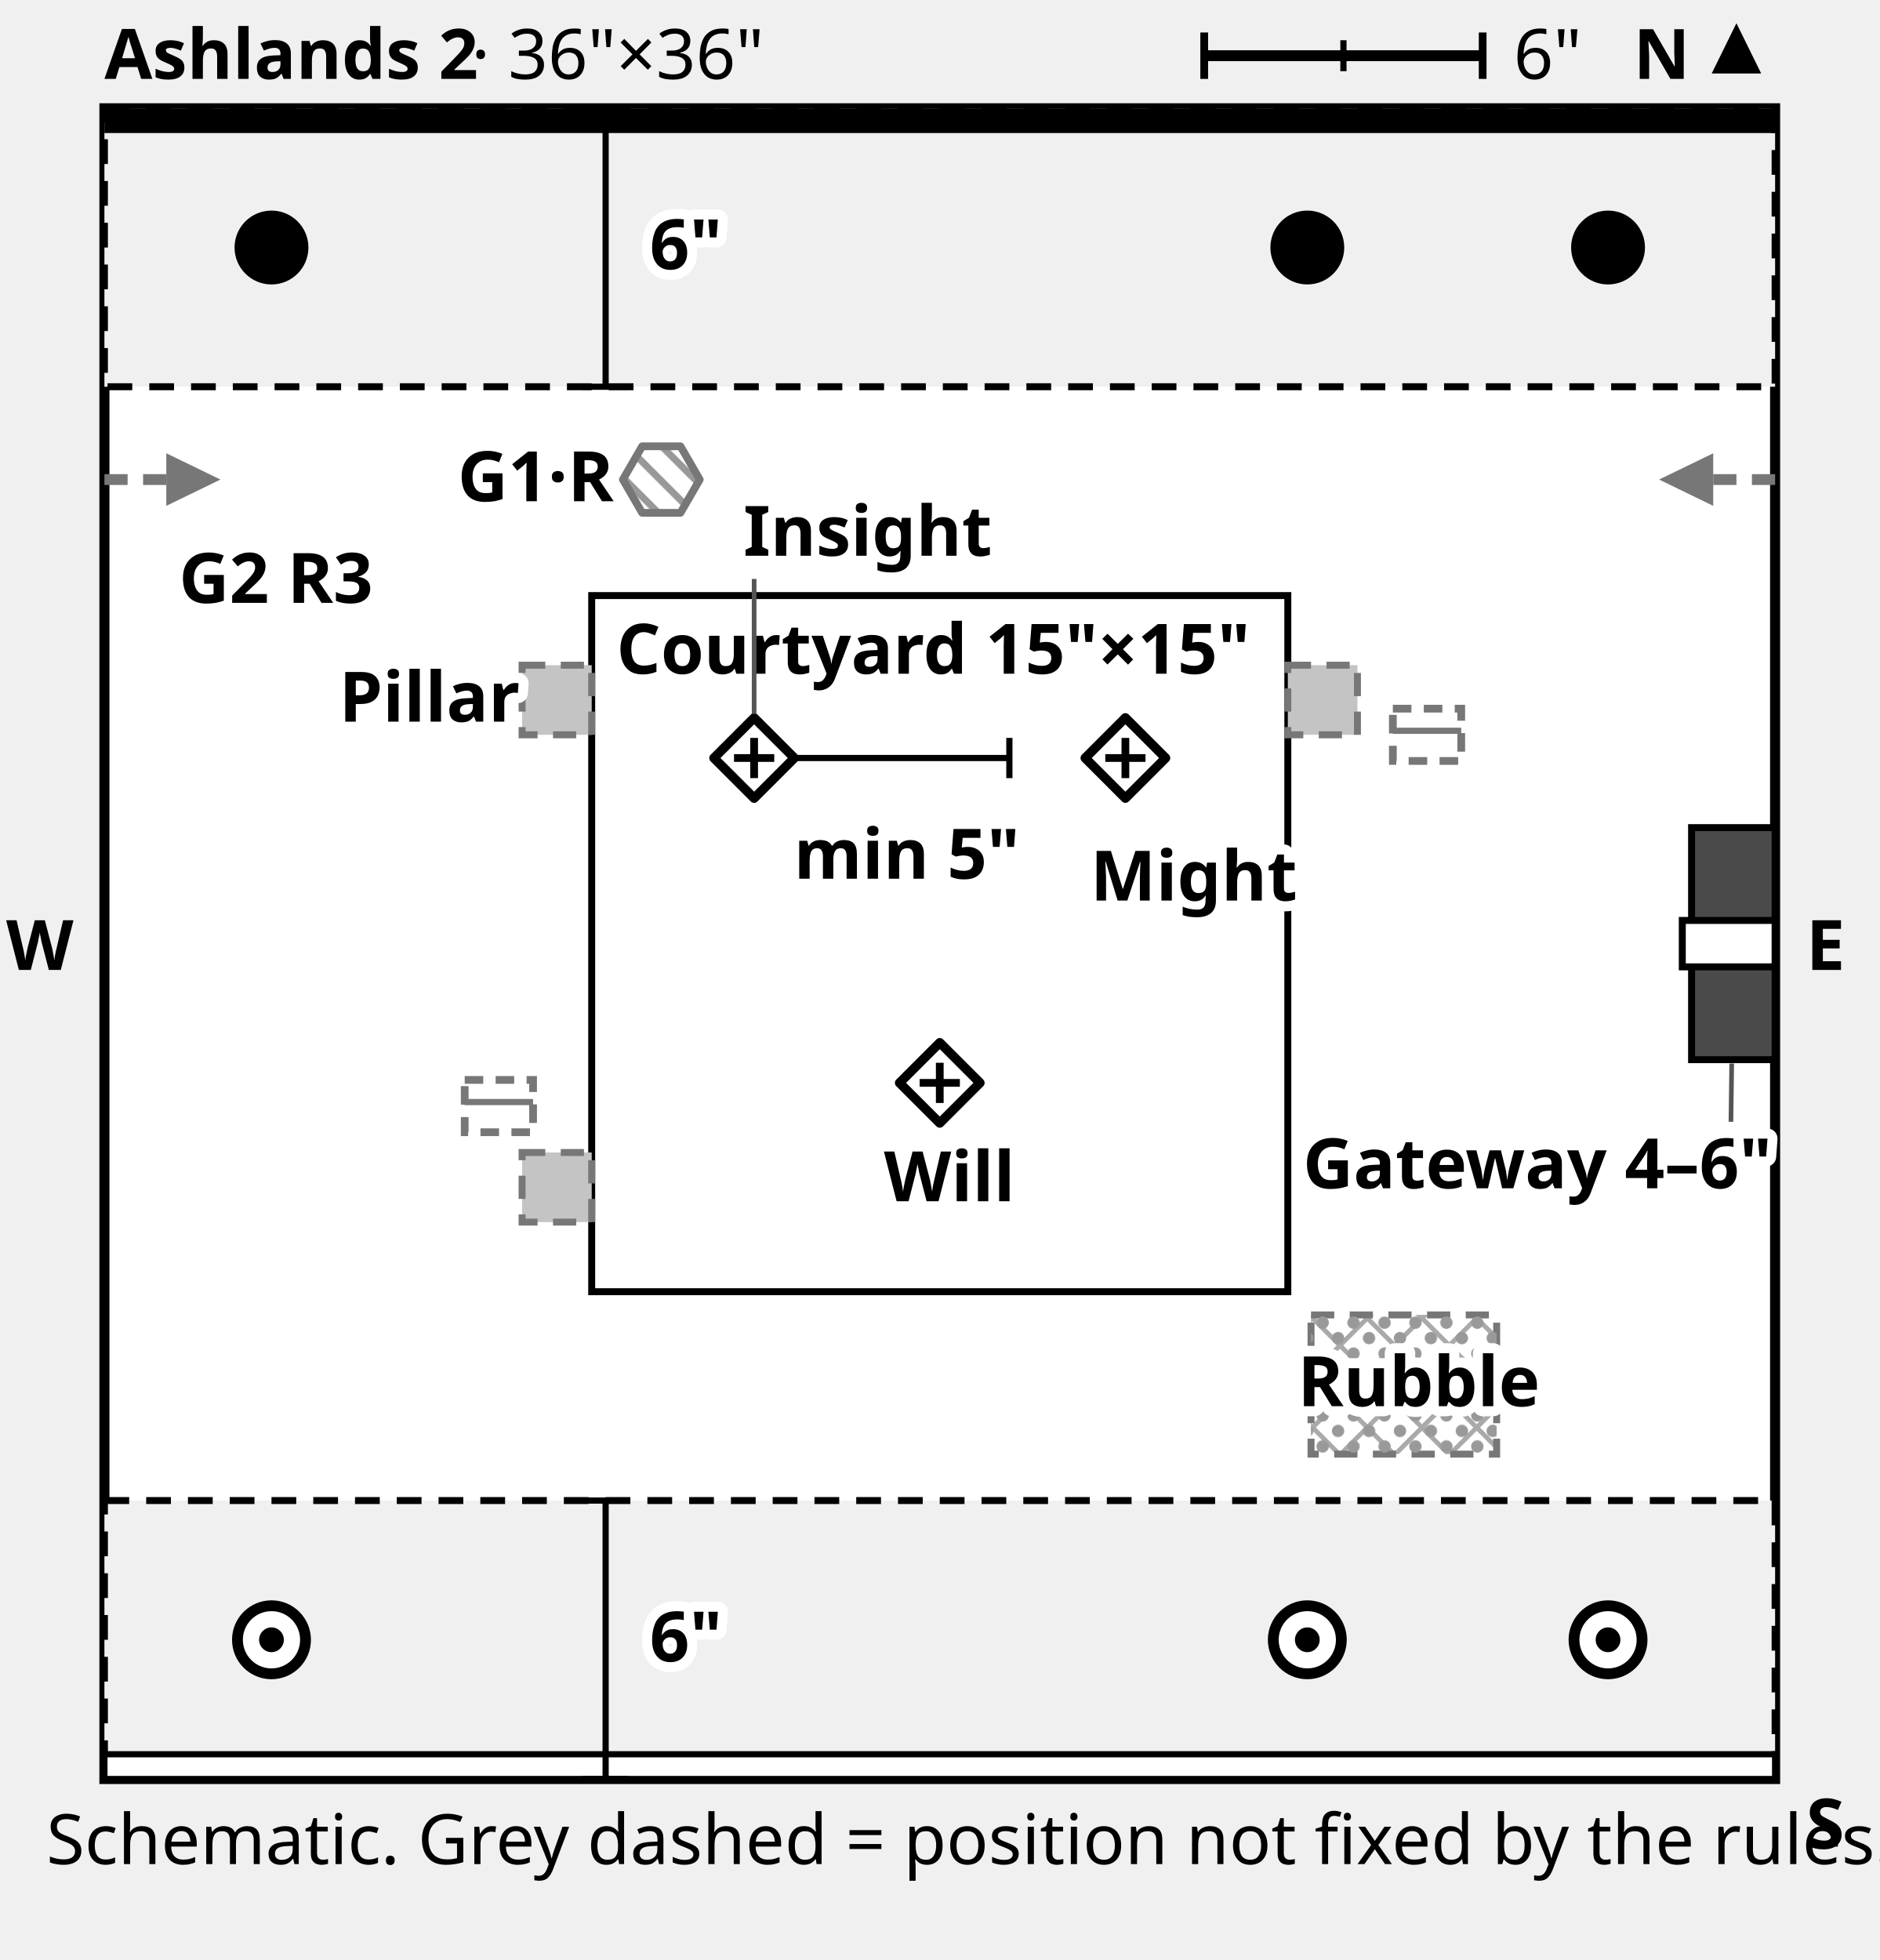
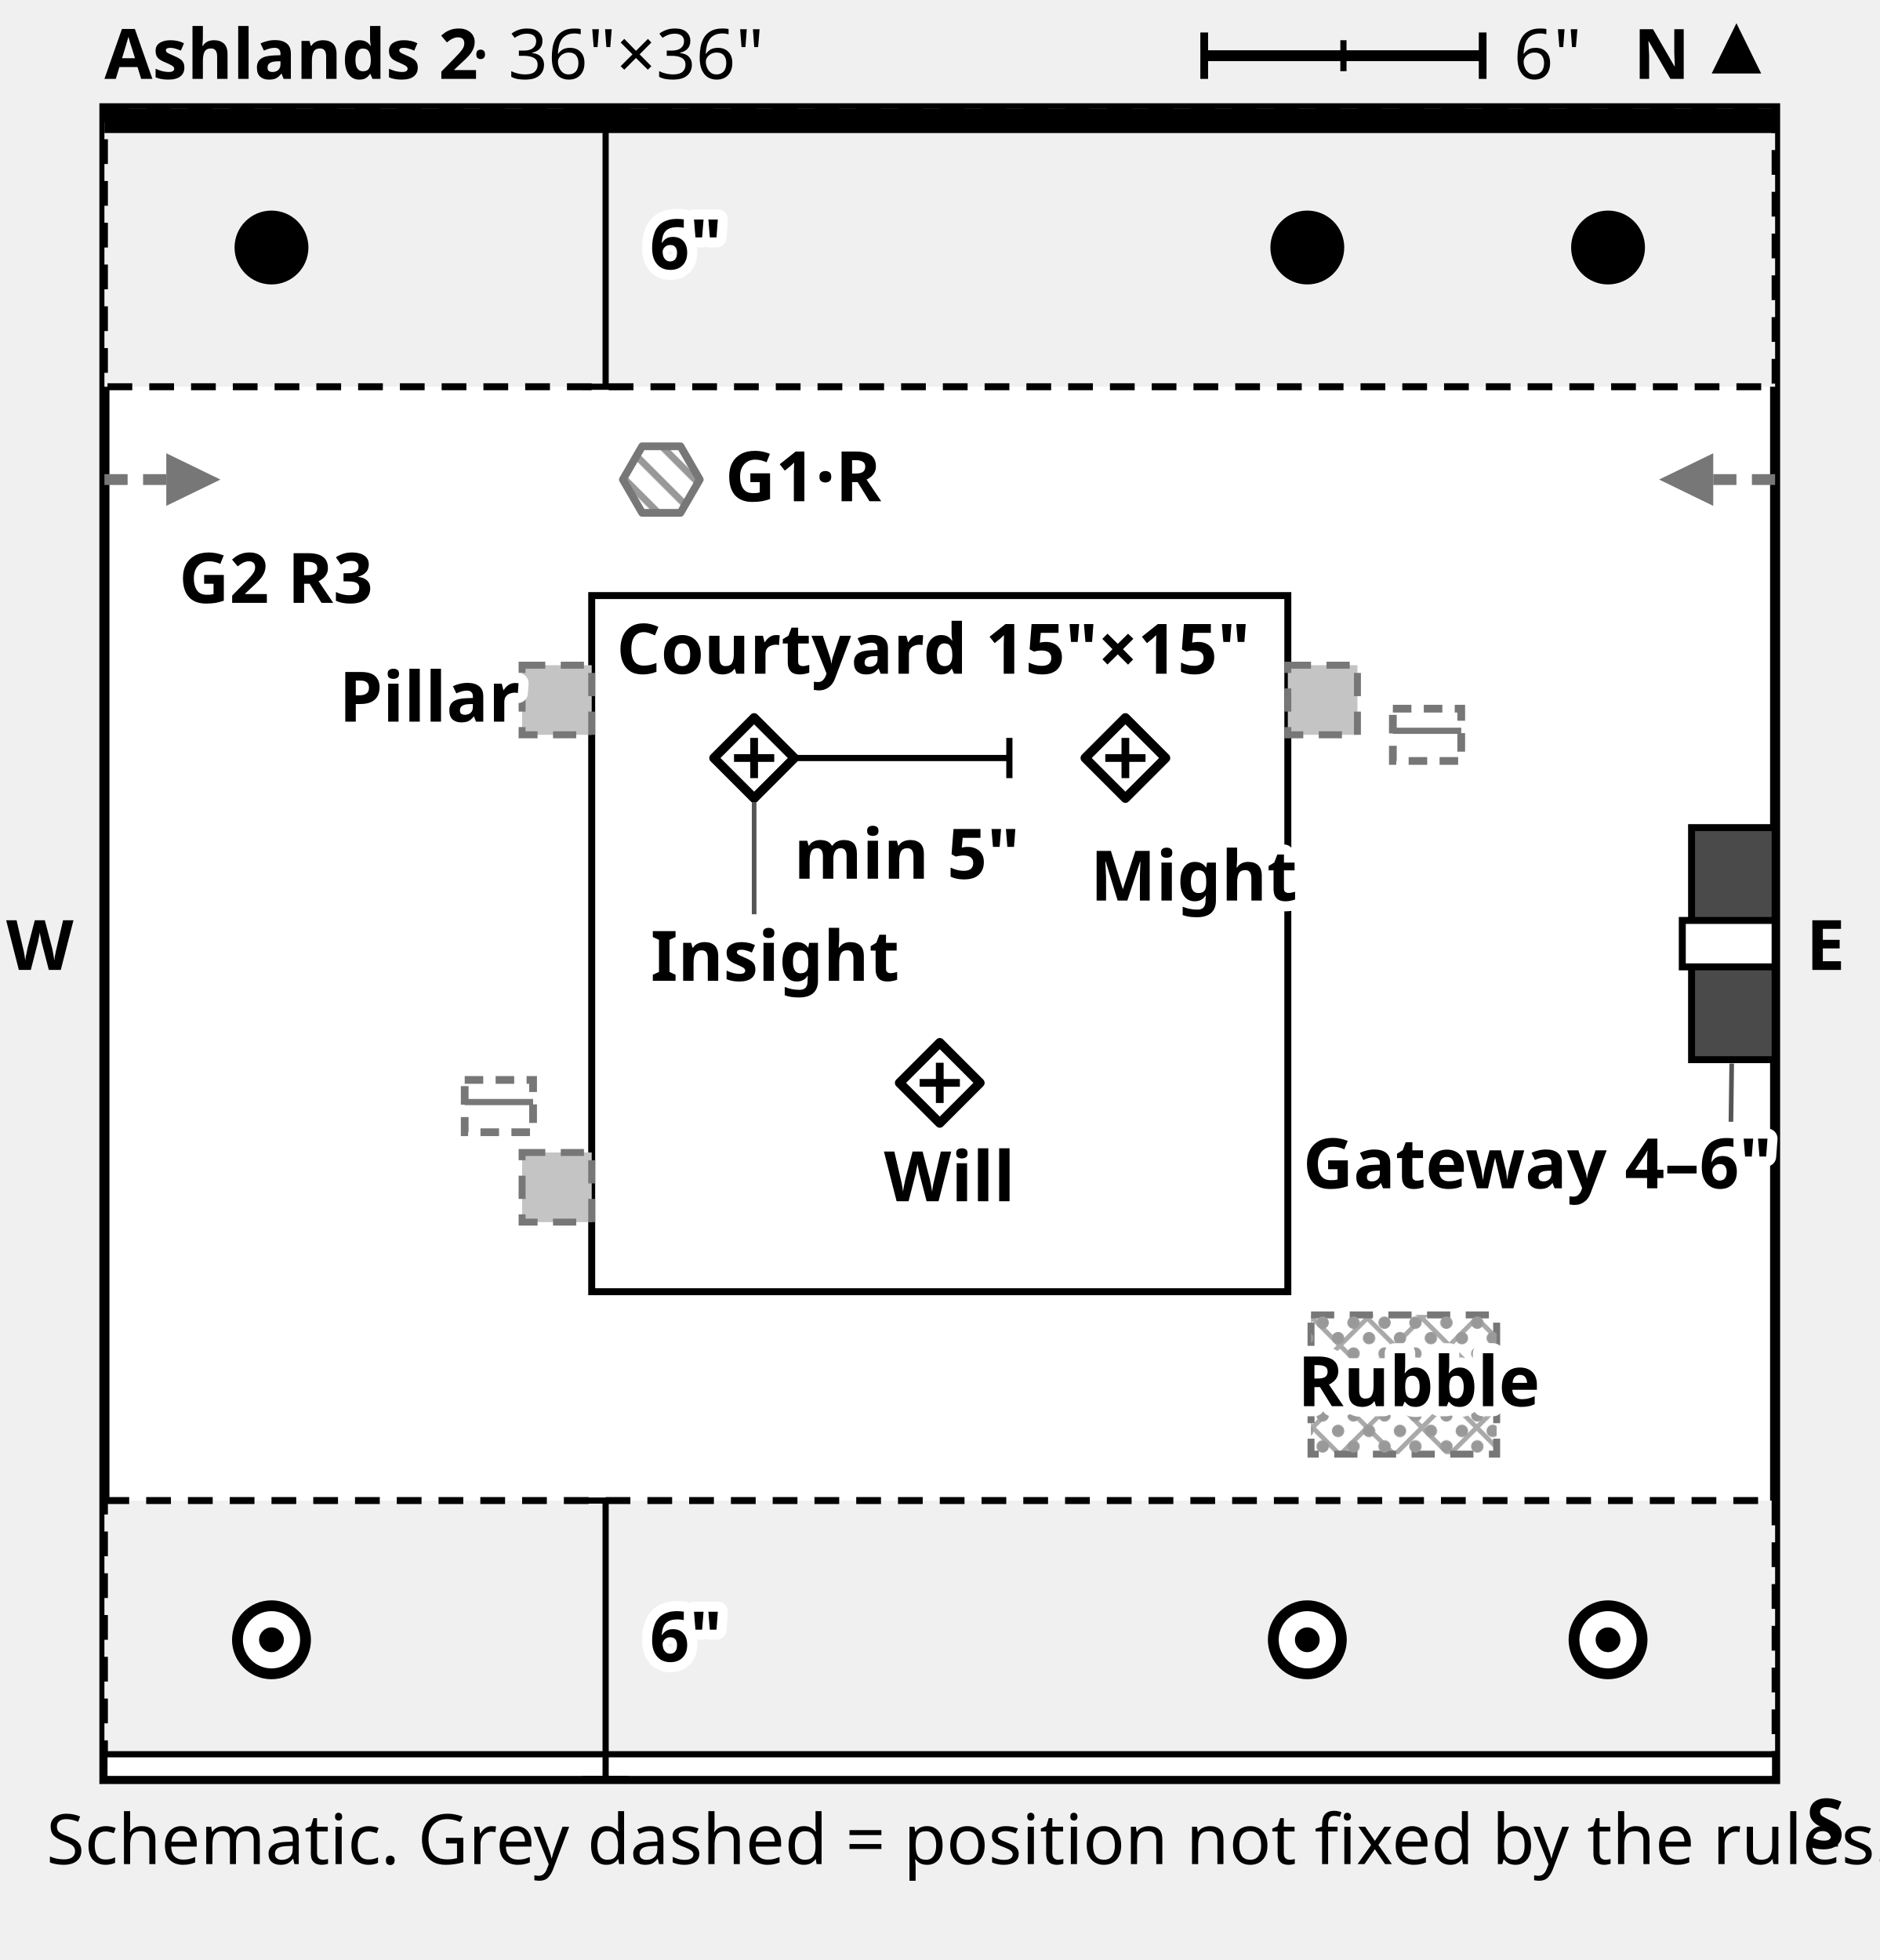
<svg xmlns="http://www.w3.org/2000/svg" width="243pt" height="253.4pt" viewBox="0 0 243 253.4">
  <defs>
    <pattern id="p-cover" width="5" height="5" patternUnits="userSpaceOnUse" patternTransform="rotate(45)">
      <rect width="5" height="5" fill="#fff" />
      <path d="M0 0.5H5M0.5 0V5" stroke="#444" stroke-width="0.7" fill="none" />
    </pattern>
    <pattern id="p-diff" width="4" height="4" patternUnits="userSpaceOnUse">
      <rect width="4" height="4" fill="#fff" />
      <circle cx="1" cy="1" r="0.75" fill="#222" />
      <circle cx="3" cy="3" r="0.75" fill="#222" />
    </pattern>
    <pattern id="p-imp" width="2.4" height="2.4" patternUnits="userSpaceOnUse" patternTransform="rotate(45)">
      <rect width="2.4" height="2.4" fill="#fff" />
      <path d="M0.4 0V2.4" stroke="#000" stroke-width="0.95" fill="none" />
    </pattern>
    <pattern id="p-mon" width="3.2" height="3.2" patternUnits="userSpaceOnUse" patternTransform="rotate(-45)">
      <rect width="3.2" height="3.2" fill="#fff" />
      <path d="M0.5 0V3.2" stroke="#000" stroke-width="1" fill="none" />
    </pattern>
    <pattern id="p-aoe" width="4" height="4" patternUnits="userSpaceOnUse" patternTransform="rotate(-45)">
      <rect width="4" height="4" fill="#fff" />
      <path d="M0.5 0V4" stroke="#777" stroke-width="1.4" fill="none" />
    </pattern>
  </defs>
  <defs>
    <pattern id="p-cover-l" width="5" height="5" patternUnits="userSpaceOnUse" patternTransform="rotate(45)">
      <rect width="5" height="5" fill="#fff" />
      <path d="M0 0.5H5M0.5 0V5" stroke="#aaa" stroke-width="0.6" fill="none" />
    </pattern>
    <pattern id="p-diff-l" width="4" height="4" patternUnits="userSpaceOnUse">
      <rect width="4" height="4" fill="#fff" />
      <circle cx="1" cy="1" r="0.7" fill="#999" />
      <circle cx="3" cy="3" r="0.7" fill="#999" />
    </pattern>
    <pattern id="p-imp-l" width="2.6" height="2.6" patternUnits="userSpaceOnUse" patternTransform="rotate(45)">
      <rect width="2.6" height="2.6" fill="#fff" />
      <path d="M0.4 0V2.6" stroke="#aaa" stroke-width="0.8" fill="none" />
    </pattern>
    <pattern id="p-mon-l" width="3.2" height="3.2" patternUnits="userSpaceOnUse" patternTransform="rotate(-45)">
      <rect width="3.2" height="3.2" fill="#fff" />
      <path d="M0.5 0V3.2" stroke="#999" stroke-width="0.9" fill="none" />
    </pattern>
    <pattern id="p-water" width="6" height="4" patternUnits="userSpaceOnUse">
      <rect width="6" height="4" fill="#fff" />
      <path d="M0 2.2Q1.5 0.4 3 2.2T6 2.2" stroke="#333" stroke-width="0.8" fill="none" />
    </pattern>
    <pattern id="p-water-l" width="6" height="4" patternUnits="userSpaceOnUse">
      <rect width="6" height="4" fill="#fff" />
      <path d="M0 2.2Q1.5 0.4 3 2.2T6 2.2" stroke="#aaa" stroke-width="0.8" fill="none" />
    </pattern>
    <pattern id="p-slip" width="6" height="6" patternUnits="userSpaceOnUse" patternTransform="rotate(-30)">
      <rect width="6" height="6" fill="#fff" />
      <path d="M0.5 1.5H3.5M3.5 4.5H5.5" stroke="#333" stroke-width="0.9" fill="none" />
    </pattern>
    <pattern id="p-slip-l" width="6" height="6" patternUnits="userSpaceOnUse" patternTransform="rotate(-30)">
      <rect width="6" height="6" fill="#fff" />
      <path d="M0.5 1.5H3.5M3.5 4.5H5.5" stroke="#aaa" stroke-width="0.9" fill="none" />
    </pattern>
    <pattern id="p-dark" width="4" height="4" patternUnits="userSpaceOnUse">
      <rect width="4" height="4" fill="#d9d9d9" />
      <path d="M0 4L4 0" stroke="#fff" stroke-width="0.9" fill="none" />
    </pattern>
    <pattern id="p-diffo" width="4" height="4" patternUnits="userSpaceOnUse">
      <circle cx="1" cy="1" r="0.8" fill="#222" />
      <circle cx="3" cy="3" r="0.8" fill="#222" />
    </pattern>
    <pattern id="p-diffo-l" width="4" height="4" patternUnits="userSpaceOnUse">
      <circle cx="1" cy="1" r="0.8" fill="#999" />
      <circle cx="3" cy="3" r="0.8" fill="#999" />
    </pattern>
    <pattern id="p-chasm" width="6" height="6" patternUnits="userSpaceOnUse">
      <rect width="6" height="6" fill="#d4d4d4" />
      <path d="M1.5 0V6M4.5 0V6" stroke="#333" stroke-width="1.1" stroke-dasharray="2.6 1.6" fill="none" />
    </pattern>
    <pattern id="p-chasm-l" width="6" height="6" patternUnits="userSpaceOnUse">
      <rect width="6" height="6" fill="#efefef" />
      <path d="M1.5 0V6M4.5 0V6" stroke="#aaa" stroke-width="1.1" stroke-dasharray="2.6 1.6" fill="none" />
    </pattern>
    <clipPath id="bclip">
      <rect x="13.5" y="14" width="216" height="216" />
    </clipPath>
  </defs>
  <rect x="13.5" y="14" width="216" height="216" fill="#fff" stroke="#000" stroke-width="1.3" />
  <g data-glyph="zone-A">
    <rect x="13.5" y="14" width="216" height="36" fill="#f0f0f0" stroke="#000" stroke-width="0.9" stroke-dasharray="3.2 2.2" />
    <rect x="13.5" y="14" width="216" height="3.2" fill="#000" />
  </g>
  <g data-glyph="dim">
    <line x1="78.3" y1="14" x2="78.3" y2="50" stroke="#000" stroke-width="0.8" stroke-linecap="butt" />
    <line x1="81.3" y1="14" x2="75.3" y2="14" stroke="#000" stroke-width="0.8" stroke-linecap="butt" />
    <line x1="81.3" y1="50" x2="75.3" y2="50" stroke="#000" stroke-width="0.8" stroke-linecap="butt" />
  </g>
  <g data-glyph="zone-B">
    <rect x="13.5" y="194" width="216" height="36" fill="#f0f0f0" stroke="#000" stroke-width="0.9" stroke-dasharray="3.2 2.2" />
    <rect x="13.5" y="226.8" width="216" height="3.2" fill="#fff" stroke="#000" stroke-width="0.8" />
  </g>
  <g data-glyph="dim">
    <line x1="78.3" y1="194" x2="78.3" y2="230" stroke="#000" stroke-width="0.8" stroke-linecap="butt" />
    <line x1="81.3" y1="194" x2="75.3" y2="194" stroke="#000" stroke-width="0.8" stroke-linecap="butt" />
    <line x1="81.3" y1="230" x2="75.3" y2="230" stroke="#000" stroke-width="0.8" stroke-linecap="butt" />
  </g>
  <g data-glyph="ter-open">
    <rect x="76.5" y="77" width="90" height="90" fill="none" stroke="#000" stroke-width="0.9" />
  </g>
  <g data-glyph="ter-blocking">
    <rect x="218.7" y="107" width="10.8" height="30" fill="#4a4a4a" stroke="#000" stroke-width="0.9" />
  </g>
  <g data-glyph="ter-open">
    <rect x="217.5" y="119" width="12" height="6" fill="#fff" stroke="#000" stroke-width="0.9" />
  </g>
  <g data-glyph="ter-blocking" data-state="illus">
    <rect x="67.5" y="86" width="9" height="9" fill="#c4c4c4" stroke="#777" stroke-width="0.9" stroke-dasharray="3 2" />
  </g>
  <g data-glyph="ter-blocking" data-state="illus">
    <rect x="166.5" y="86" width="9" height="9" fill="#c4c4c4" stroke="#777" stroke-width="0.9" stroke-dasharray="3 2" />
  </g>
  <g data-glyph="ter-blocking" data-state="illus">
    <rect x="67.5" y="149" width="9" height="9" fill="#c4c4c4" stroke="#777" stroke-width="0.9" stroke-dasharray="3 2" />
  </g>
  <g data-glyph="ter-coverdiff" data-state="illus">
    <rect x="169.5" y="170" width="24" height="18" fill="url(#p-cover-l)" stroke="#777" stroke-width="0.9" stroke-dasharray="3 2" />
    <rect x="169.5" y="170" width="24" height="18" fill="url(#p-diffo-l)" />
  </g>
  <g data-glyph="dim">
    <line x1="100.5" y1="98" x2="130.5" y2="98" stroke="#000" stroke-width="0.8" stroke-linecap="butt" />
    <line x1="100.5" y1="95.4" x2="100.5" y2="100.6" stroke="#000" stroke-width="0.8" stroke-linecap="butt" />
    <line x1="130.5" y1="95.4" x2="130.5" y2="100.6" stroke="#000" stroke-width="0.8" stroke-linecap="butt" />
  </g>
  <g data-glyph="obj">
    <polygon points="97.5,92.8 102.7,98 97.5,103.2 92.3,98" fill="#fff" stroke="#000" stroke-width="1.2" stroke-linejoin="round" />
    <line x1="94.9" y1="98" x2="100.1" y2="98" stroke="#000" stroke-width="1" stroke-linecap="butt" />
    <line x1="97.5" y1="95.4" x2="97.5" y2="100.6" stroke="#000" stroke-width="1" stroke-linecap="butt" />
  </g>
  <g data-glyph="obj">
    <polygon points="145.5,92.8 150.7,98 145.5,103.2 140.3,98" fill="#fff" stroke="#000" stroke-width="1.2" stroke-linejoin="round" />
    <line x1="142.9" y1="98" x2="148.1" y2="98" stroke="#000" stroke-width="1" stroke-linecap="butt" />
    <line x1="145.5" y1="95.4" x2="145.5" y2="100.6" stroke="#000" stroke-width="1" stroke-linecap="butt" />
  </g>
  <g data-glyph="obj">
    <polygon points="121.5,134.8 126.7,140 121.5,145.2 116.3,140" fill="#fff" stroke="#000" stroke-width="1.2" stroke-linejoin="round" />
    <line x1="118.9" y1="140" x2="124.1" y2="140" stroke="#000" stroke-width="1" stroke-linecap="butt" />
    <line x1="121.5" y1="137.4" x2="121.5" y2="142.6" stroke="#000" stroke-width="1" stroke-linecap="butt" />
  </g>
  <g data-glyph="chest" data-state="illus">
    <rect x="60.08" y="139.62" width="8.84" height="6.76" fill="#fff" stroke="#777" stroke-width="1" stroke-dasharray="2.4 1.6" />
    <line x1="60.08" y1="142.48" x2="68.92" y2="142.48" stroke="#777" stroke-width="0.8" stroke-linecap="butt" />
  </g>
  <g data-glyph="chest" data-state="illus">
    <rect x="180.08" y="91.62" width="8.84" height="6.76" fill="#fff" stroke="#777" stroke-width="1" stroke-dasharray="2.4 1.6" />
    <line x1="180.08" y1="94.48" x2="188.92" y2="94.48" stroke="#777" stroke-width="0.8" stroke-linecap="butt" />
  </g>
  <g data-glyph="mon" data-state="illus">
    <polygon points="90.47,62 87.98,66.3 83.02,66.3 80.53,62 83.02,57.7 87.98,57.7" fill="url(#p-mon-l)" stroke="#777" stroke-width="1" stroke-linejoin="round" />
  </g>
  <g data-glyph="arr-arrive" data-state="illus">
    <line x1="13.5" y1="62" x2="21.5" y2="62" stroke="#777" stroke-width="1.4" stroke-linecap="butt" stroke-dasharray="3 2" />
    <polygon points="28.5,62 21.5,65.4 21.5,58.6" fill="#777" />
  </g>
  <g data-glyph="arr-arrive" data-state="illus">
    <line x1="229.5" y1="62" x2="221.5" y2="62" stroke="#777" stroke-width="1.4" stroke-linecap="butt" stroke-dasharray="3 2" />
    <polygon points="214.5,62 221.5,58.6 221.5,65.4" fill="#777" />
  </g>
  <g data-glyph="hero-A">
    <circle cx="35.1" cy="32" r="4.4" fill="#000" stroke="#000" stroke-width="0.75" />
  </g>
  <g data-glyph="hero-A">
    <circle cx="169.02" cy="32" r="4.4" fill="#000" stroke="#000" stroke-width="0.75" />
  </g>
  <g data-glyph="hero-A">
    <circle cx="207.9" cy="32" r="4.4" fill="#000" stroke="#000" stroke-width="0.75" />
  </g>
  <g data-glyph="hero-B">
    <circle cx="35.1" cy="212" r="4.4" fill="#fff" stroke="#000" stroke-width="1.4" />
    <circle cx="35.1" cy="212" r="1.6" fill="#000" />
  </g>
  <g data-glyph="hero-B">
    <circle cx="169.02" cy="212" r="4.4" fill="#fff" stroke="#000" stroke-width="1.4" />
    <circle cx="169.02" cy="212" r="1.6" fill="#000" />
  </g>
  <g data-glyph="hero-B">
    <circle cx="207.9" cy="212" r="4.4" fill="#fff" stroke="#000" stroke-width="1.4" />
    <circle cx="207.9" cy="212" r="1.6" fill="#000" />
  </g>
  <text x="79.7" y="87.1" font-family="'Source Sans 3'" font-size="9" font-weight="600" fill="#000" stroke="#fff" stroke-width="2.6" stroke-linejoin="round" paint-order="stroke">Courtyard 15"×15"</text>
  <text x="167.77" y="181.8" font-family="'Source Sans 3'" font-size="9" font-weight="600" fill="#000" stroke="#fff" stroke-width="2.6" stroke-linejoin="round" paint-order="stroke">Rubble</text>
  <text x="84" y="34.8" font-family="'Source Sans 3'" font-size="9" font-weight="600" fill="#000" stroke="#fff" stroke-width="2.6" stroke-linejoin="round" paint-order="stroke">6"</text>
  <text x="84" y="214.8" font-family="'Source Sans 3'" font-size="9" font-weight="600" fill="#000" stroke="#fff" stroke-width="2.6" stroke-linejoin="round" paint-order="stroke">6"</text>
  <g data-glyph="leader">
    <line x1="223.89" y1="137.5" x2="223.79" y2="145.03" stroke="#555" stroke-width="0.6" stroke-linecap="butt" />
  </g>
  <g data-glyph="range">
    <text x="168.46" y="153.63" font-family="'Source Sans 3'" font-size="9" font-weight="600" fill="#000" stroke="#fff" stroke-width="2.6" stroke-linejoin="round" paint-order="stroke">Gateway 4–6"</text>
  </g>
  <text x="43.83" y="93.3" font-family="'Source Sans 3'" font-size="9" font-weight="600" fill="#000" stroke="#fff" stroke-width="2.6" stroke-linejoin="round" paint-order="stroke">Pillar</text>
  <text x="102.63" y="113.6" font-family="'Source Sans 3'" font-size="9" font-weight="600" fill="#000" stroke="#fff" stroke-width="2.6" stroke-linejoin="round" paint-order="stroke">min 5"</text>
  <g data-glyph="leader">
-     <line x1="97.5" y1="92.3" x2="97.5" y2="74.85" stroke="#555" stroke-width="0.6" stroke-linecap="butt" />
-   </g>
-   <text x="96.11" y="71.85" font-family="'Source Sans 3'" font-size="9" font-weight="600" fill="#000" stroke="#fff" stroke-width="2.6" stroke-linejoin="round" paint-order="stroke">Insight</text>
+     <line x1="97.5" y1="103.7" x2="97.5" y2="118.2" stroke="#555" stroke-width="0.6" stroke-linecap="butt" />
+   </g>
+   <text x="84.12" y="126.8" font-family="'Source Sans 3'" font-size="9" font-weight="600" fill="#000" stroke="#fff" stroke-width="2.6" stroke-linejoin="round" paint-order="stroke">Insight</text>
  <text x="140.97" y="116.43" font-family="'Source Sans 3'" font-size="9" font-weight="600" fill="#000" stroke="#fff" stroke-width="2.6" stroke-linejoin="round" paint-order="stroke">Might</text>
  <text x="114.28" y="155.3" font-family="'Source Sans 3'" font-size="9" font-weight="600" fill="#000" stroke="#fff" stroke-width="2.6" stroke-linejoin="round" paint-order="stroke">Will</text>
-   <text x="59.17" y="64.8" font-family="'Source Sans 3'" font-size="9" font-weight="600" fill="#000" stroke="#fff" stroke-width="2.6" stroke-linejoin="round" paint-order="stroke">G1·R</text>
+   <text x="93.76" y="64.8" font-family="'Source Sans 3'" font-size="9" font-weight="600" fill="#000" stroke="#fff" stroke-width="2.6" stroke-linejoin="round" paint-order="stroke">G1·R</text>
  <text x="23.14" y="77.94" font-family="'Source Sans 3'" font-size="9" font-weight="600" fill="#000" stroke="#fff" stroke-width="2.6" stroke-linejoin="round" paint-order="stroke">G2 R3</text>
  <text x="13.5" y="10.2" font-weight="700" font-family="'Source Sans 3'" font-size="9" fill="#000">Ashlands 2</text>
  <text x="60.94" y="10.2" font-weight="400" font-family="'Source Sans 3'" font-size="9" fill="#000">·  36"×36"</text>
  <g data-glyph="compass">
    <polygon points="224.5,3 221.3,9.5 227.7,9.5" fill="#000" />
    <text x="218.5" y="10.2" font-weight="700" font-family="'Source Sans 3'" font-size="9" fill="#000" text-anchor="end">N</text>
  </g>
  <g data-glyph="scale">
    <line x1="155.69" y1="7.2" x2="191.69" y2="7.2" stroke="#000" stroke-width="1.4" stroke-linecap="butt" />
    <line x1="155.69" y1="4.2" x2="155.69" y2="10.2" stroke="#000" stroke-width="1" stroke-linecap="butt" />
    <line x1="191.69" y1="4.2" x2="191.69" y2="10.2" stroke="#000" stroke-width="1" stroke-linecap="butt" />
    <line x1="173.69" y1="5.2" x2="173.69" y2="9.2" stroke="#000" stroke-width="0.8" stroke-linecap="butt" />
    <text x="195.69" y="10.2" font-weight="400" font-family="'Source Sans 3'" font-size="9" fill="#000">6"</text>
  </g>
  <text x="9.5" y="125.4" font-weight="700" font-family="'Source Sans 3'" font-size="9" fill="#000" text-anchor="end">W</text>
  <text x="233.5" y="125.4" font-weight="700" font-family="'Source Sans 3'" font-size="9" fill="#000">E</text>
  <text x="233.5" y="239" font-weight="700" font-family="'Source Sans 3'" font-size="9" fill="#000">S</text>
  <text x="6" y="241" font-weight="400" font-family="'Source Sans 3'" font-size="9" fill="#000">Schematic. Grey dashed = position not fixed by the rules.</text>
</svg>
